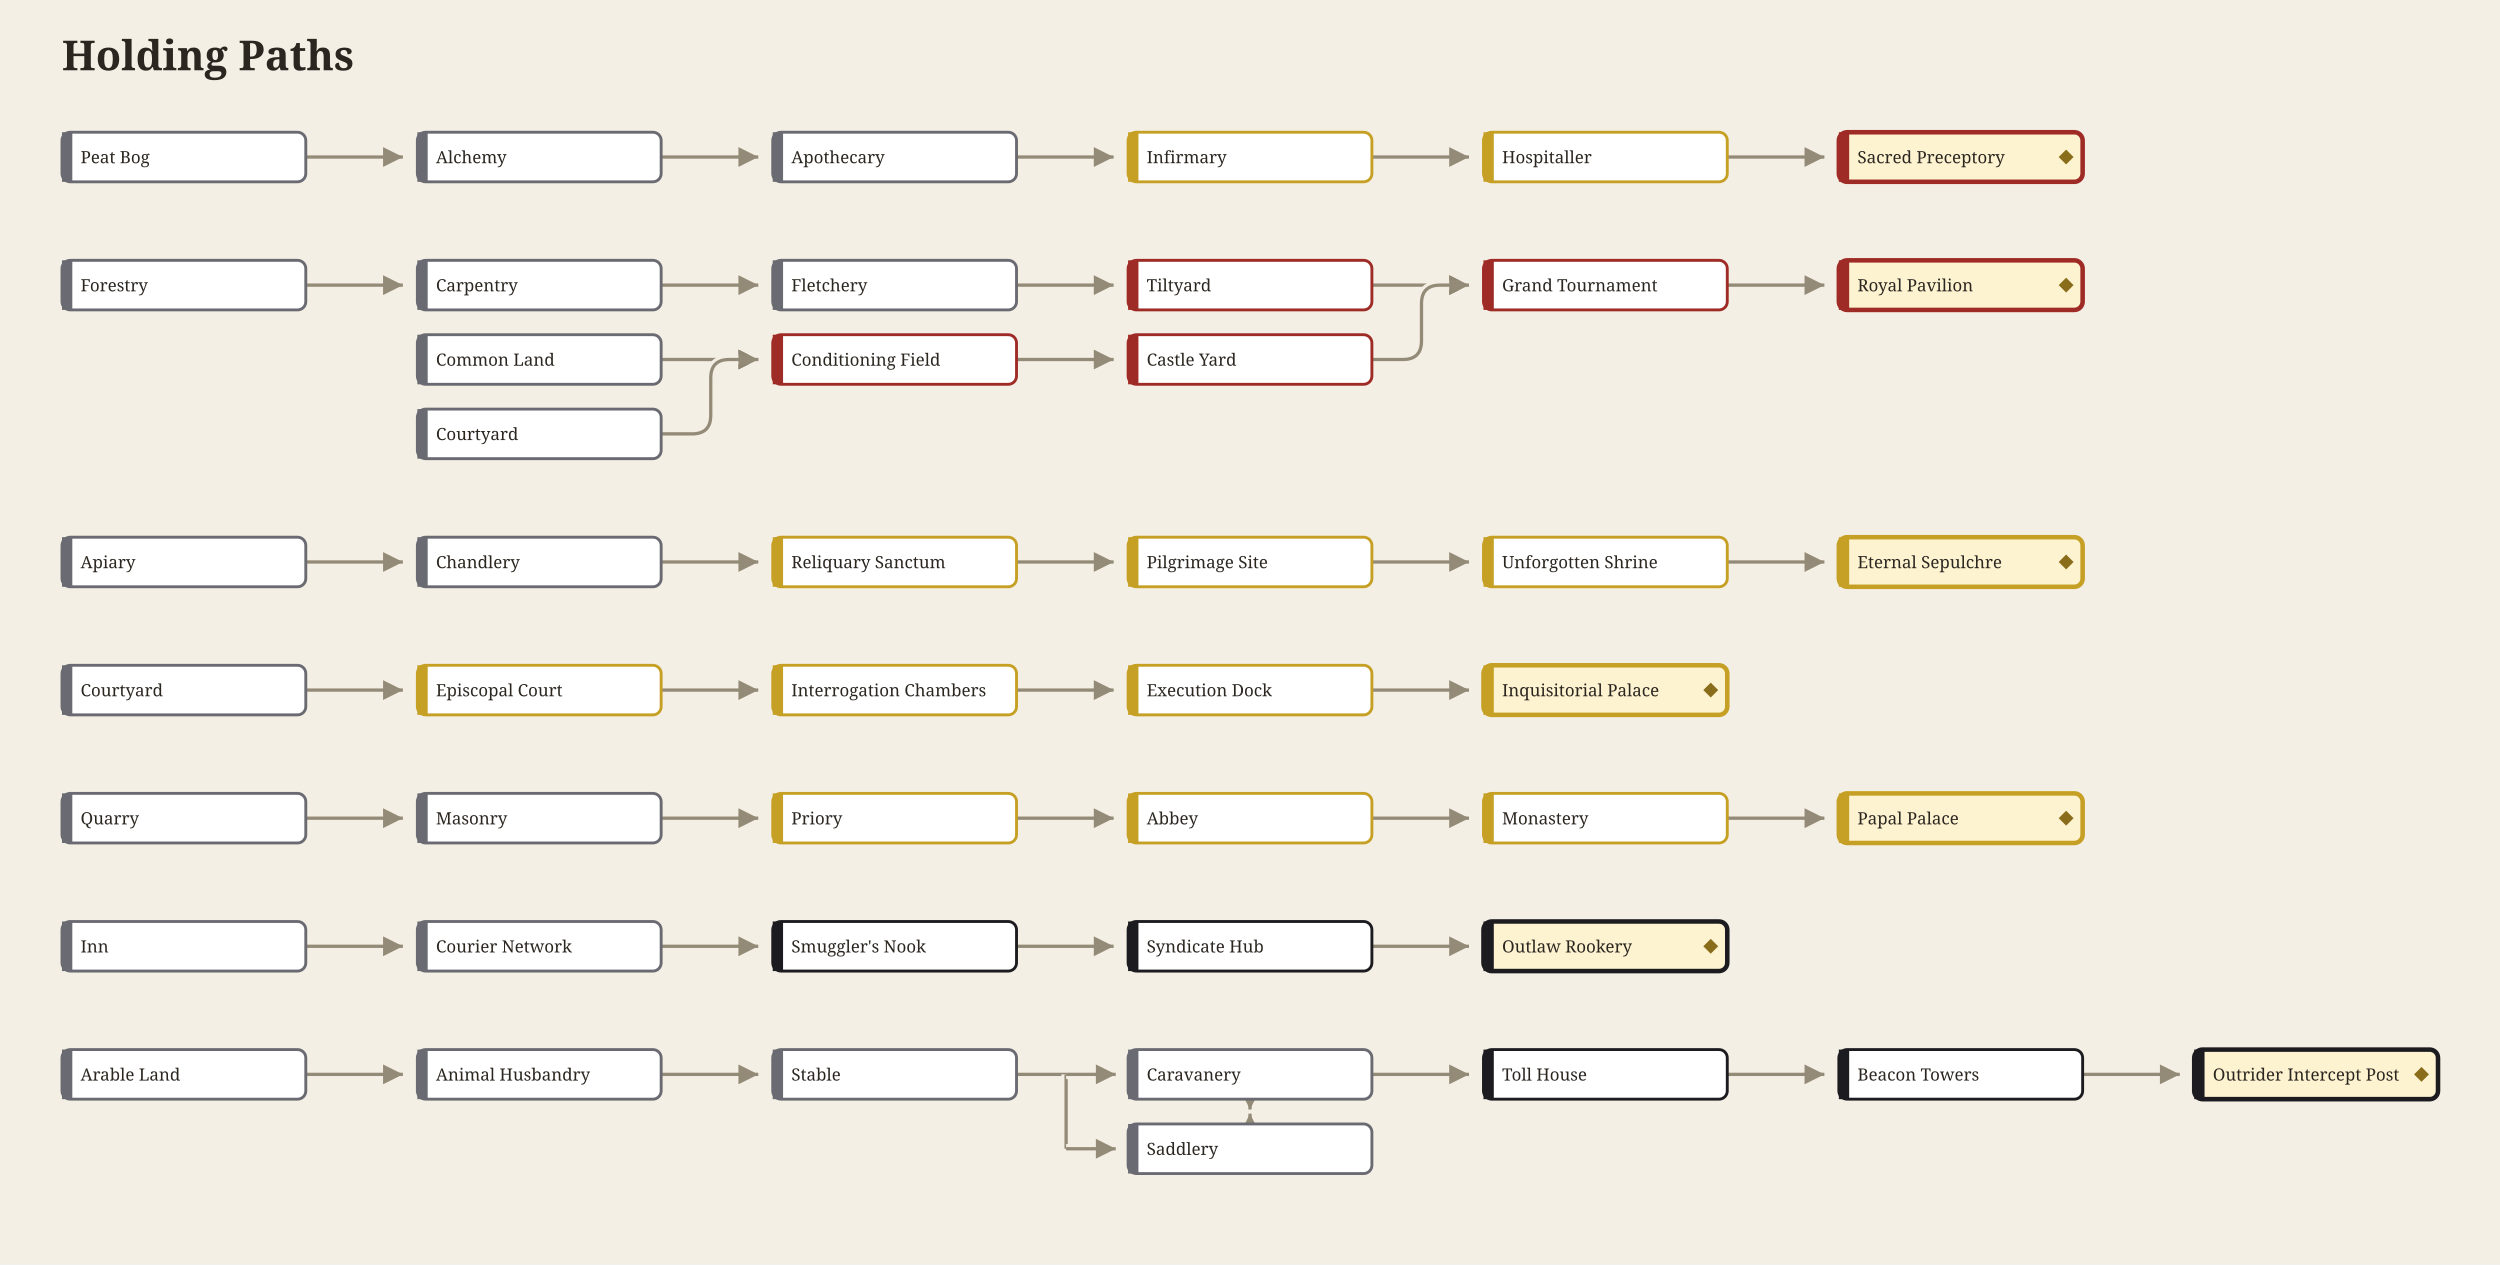
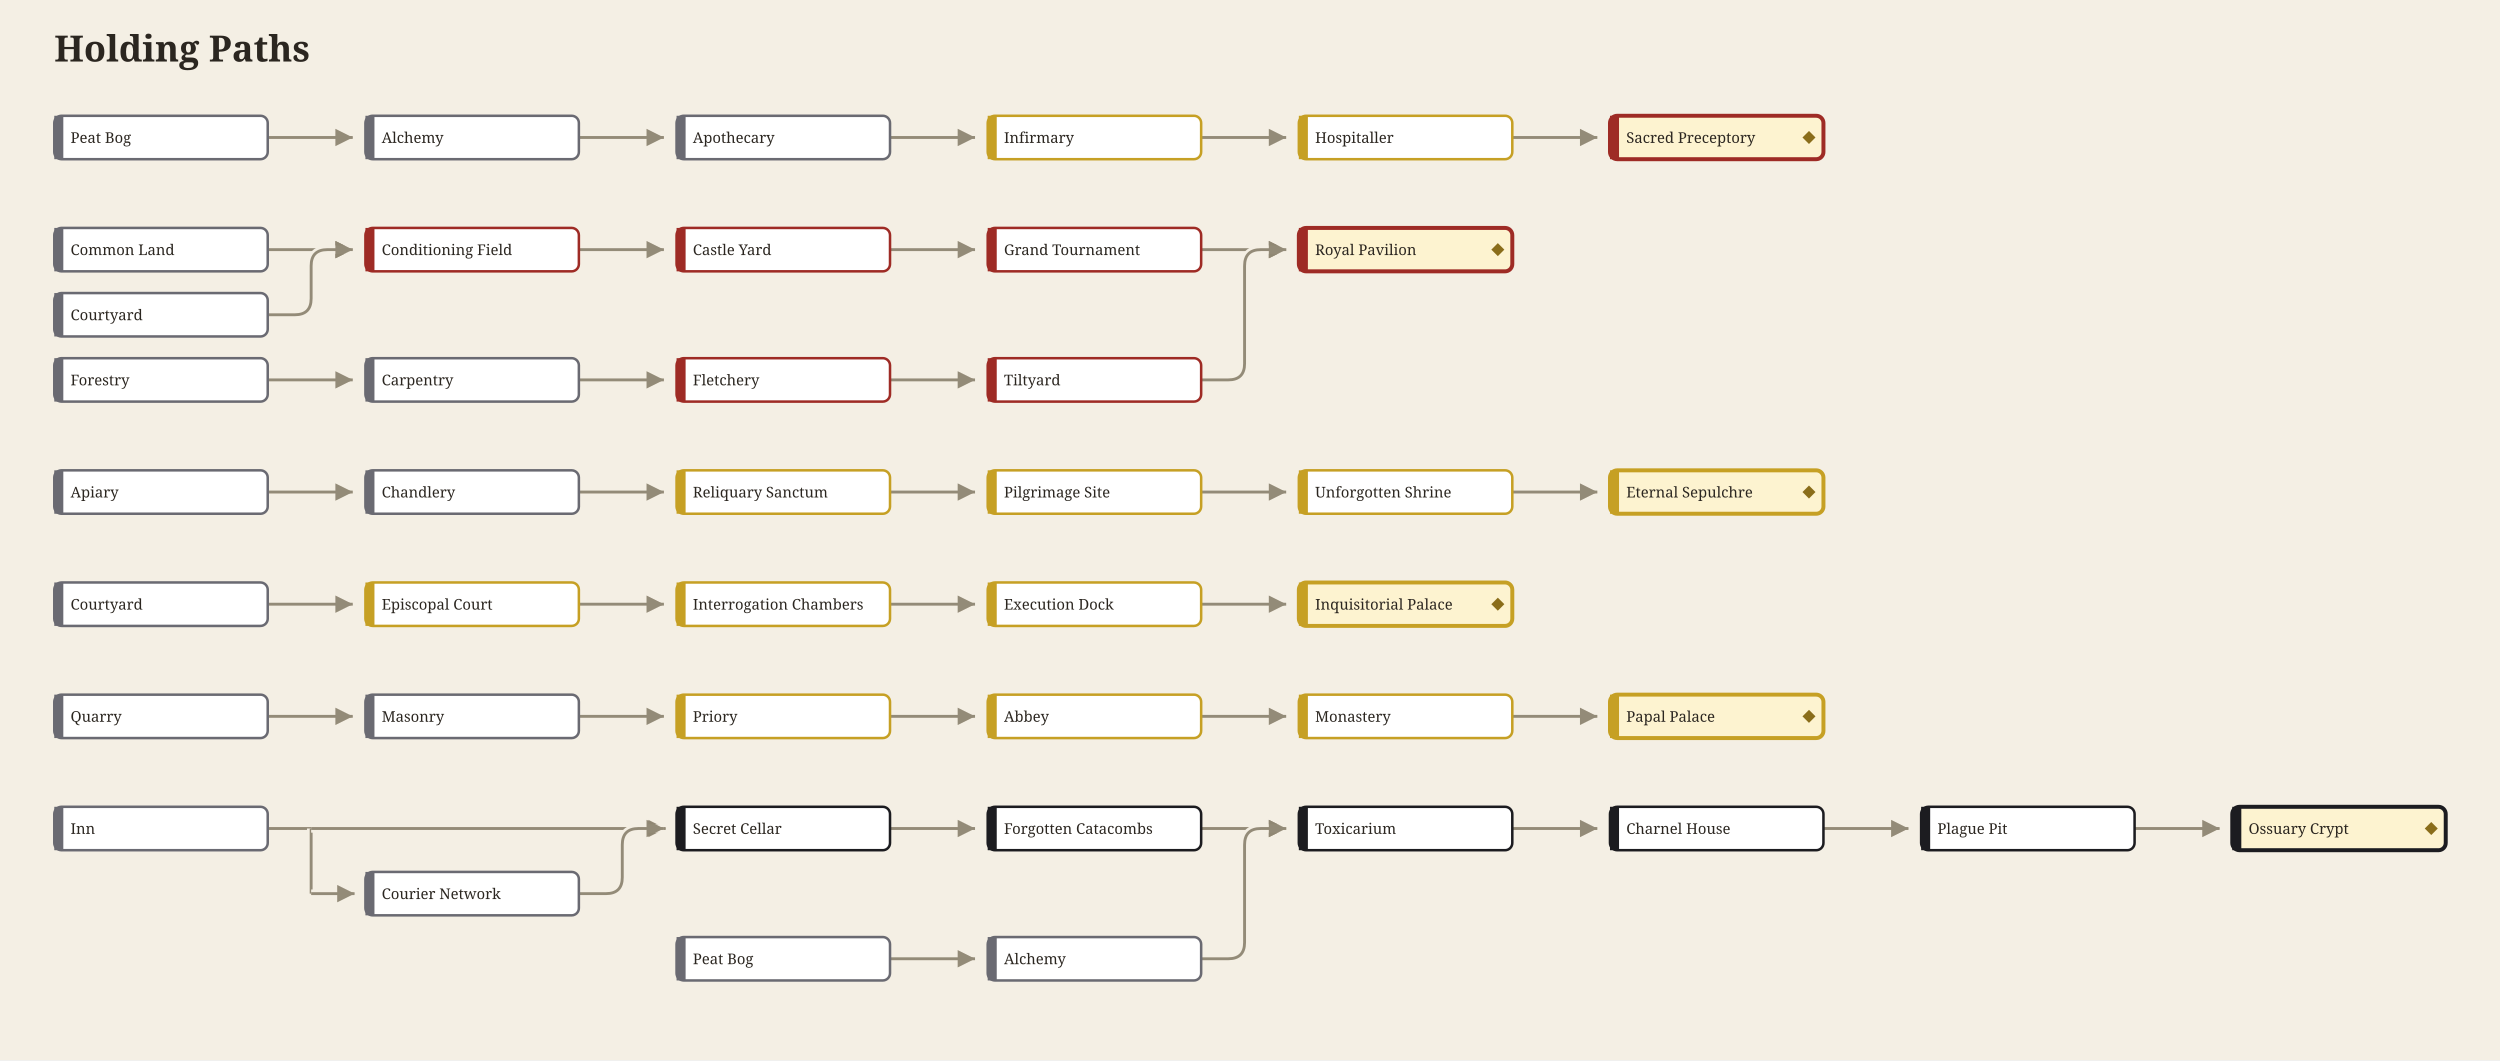
- <svg xmlns="http://www.w3.org/2000/svg" width="1210" height="612" viewBox="0 0 1210 612" font-family="Georgia, serif">
-   <rect width="1210" height="612" fill="#f4efe4" />
+ <svg xmlns="http://www.w3.org/2000/svg" width="1382" height="586" viewBox="0 0 1382 586" font-family="Georgia, serif">
+   <rect width="1382" height="586" fill="#f4efe4" />
  <defs>
    <marker id="arw-2E5A8C" markerWidth="7" markerHeight="7" refX="6" refY="3" orient="auto">
      <path d="M0,0 L6,3 L0,6 Z" fill="#2E5A8C" />
    </marker>
    <marker id="arw-9E2B25" markerWidth="7" markerHeight="7" refX="6" refY="3" orient="auto">
      <path d="M0,0 L6,3 L0,6 Z" fill="#9E2B25" />
    </marker>
    <marker id="arw-1c9c8c" markerWidth="7" markerHeight="7" refX="6" refY="3" orient="auto">
      <path d="M0,0 L6,3 L0,6 Z" fill="#1c9c8c" />
    </marker>
    <marker id="arw-C6A024" markerWidth="7" markerHeight="7" refX="6" refY="3" orient="auto">
      <path d="M0,0 L6,3 L0,6 Z" fill="#C6A024" />
    </marker>
    <marker id="arw-6A3D8F" markerWidth="7" markerHeight="7" refX="6" refY="3" orient="auto">
      <path d="M0,0 L6,3 L0,6 Z" fill="#6A3D8F" />
    </marker>
    <marker id="arw-CC6A1A" markerWidth="7" markerHeight="7" refX="6" refY="3" orient="auto">
      <path d="M0,0 L6,3 L0,6 Z" fill="#CC6A1A" />
    </marker>
    <marker id="arw-3a7d3a" markerWidth="7" markerHeight="7" refX="6" refY="3" orient="auto">
      <path d="M0,0 L6,3 L0,6 Z" fill="#3a7d3a" />
    </marker>
    <marker id="arw-b5347a" markerWidth="7" markerHeight="7" refX="6" refY="3" orient="auto">
      <path d="M0,0 L6,3 L0,6 Z" fill="#b5347a" />
    </marker>
    <marker id="arw-2b6f9e" markerWidth="7" markerHeight="7" refX="6" refY="3" orient="auto">
      <path d="M0,0 L6,3 L0,6 Z" fill="#2b6f9e" />
    </marker>
    <marker id="arw-8a6d1a" markerWidth="7" markerHeight="7" refX="6" refY="3" orient="auto">
      <path d="M0,0 L6,3 L0,6 Z" fill="#8a6d1a" />
    </marker>
    <marker id="arw-5f5647" markerWidth="7" markerHeight="7" refX="6" refY="3" orient="auto">
      <path d="M0,0 L6,3 L0,6 Z" fill="#5f5647" />
    </marker>
    <marker id="arw-7a2ea0" markerWidth="7" markerHeight="7" refX="6" refY="3" orient="auto">
      <path d="M0,0 L6,3 L0,6 Z" fill="#7a2ea0" />
    </marker>
    <marker id="arw-0f8a7e" markerWidth="7" markerHeight="7" refX="6" refY="3" orient="auto">
      <path d="M0,0 L6,3 L0,6 Z" fill="#0f8a7e" />
    </marker>
    <marker id="arw-a83232" markerWidth="7" markerHeight="7" refX="6" refY="3" orient="auto">
      <path d="M0,0 L6,3 L0,6 Z" fill="#a83232" />
    </marker>
    <marker id="arw-8f8672" markerWidth="7" markerHeight="7" refX="6" refY="3" orient="auto">
      <path d="M0,0 L6,3 L0,6 Z" fill="#8f8672" />
    </marker>
  </defs>
  <text x="30" y="34" font-size="20" font-weight="bold" fill="#2b2620">Holding Paths</text>
  <path d="M148,76 L195,76" fill="none" stroke="#f4efe4" stroke-width="4.6" opacity="1" />
  <path d="M148,76 L195,76" fill="none" stroke="#8f8672" stroke-width="1.6" opacity="0.95" marker-end="url(#arw-8f8672)" />
  <path d="M320,76 L367,76" fill="none" stroke="#f4efe4" stroke-width="4.6" opacity="1" />
  <path d="M320,76 L367,76" fill="none" stroke="#8f8672" stroke-width="1.6" opacity="0.95" marker-end="url(#arw-8f8672)" />
  <path d="M492,76 L539,76" fill="none" stroke="#f4efe4" stroke-width="4.6" opacity="1" />
  <path d="M492,76 L539,76" fill="none" stroke="#8f8672" stroke-width="1.6" opacity="0.95" marker-end="url(#arw-8f8672)" />
  <path d="M664,76 L711,76" fill="none" stroke="#f4efe4" stroke-width="4.6" opacity="1" />
  <path d="M664,76 L711,76" fill="none" stroke="#8f8672" stroke-width="1.6" opacity="0.95" marker-end="url(#arw-8f8672)" />
  <path d="M836,76 L883,76" fill="none" stroke="#f4efe4" stroke-width="4.6" opacity="1" />
  <path d="M836,76 L883,76" fill="none" stroke="#8f8672" stroke-width="1.6" opacity="0.95" marker-end="url(#arw-8f8672)" />
  <rect x="30" y="64" width="118" height="24" rx="4" fill="#ffffff" stroke="#6a6a72" stroke-width="1.4" />
  <rect x="30" y="64" width="5" height="24" fill="#6a6a72" />
  <text x="39" y="79" font-size="8.2" fill="#2b2620">Peat Bog</text>
  <rect x="202" y="64" width="118" height="24" rx="4" fill="#ffffff" stroke="#6a6a72" stroke-width="1.4" />
  <rect x="202" y="64" width="5" height="24" fill="#6a6a72" />
  <text x="211" y="79" font-size="8.2" fill="#2b2620">Alchemy</text>
  <rect x="374" y="64" width="118" height="24" rx="4" fill="#ffffff" stroke="#6a6a72" stroke-width="1.4" />
  <rect x="374" y="64" width="5" height="24" fill="#6a6a72" />
  <text x="383" y="79" font-size="8.2" fill="#2b2620">Apothecary</text>
  <rect x="546" y="64" width="118" height="24" rx="4" fill="#ffffff" stroke="#C6A024" stroke-width="1.4" />
  <rect x="546" y="64" width="5" height="24" fill="#C6A024" />
  <text x="555" y="79" font-size="8.2" fill="#2b2620">Infirmary</text>
  <rect x="718" y="64" width="118" height="24" rx="4" fill="#ffffff" stroke="#C6A024" stroke-width="1.4" />
  <rect x="718" y="64" width="5" height="24" fill="#C6A024" />
  <text x="727" y="79" font-size="8.2" fill="#2b2620">Hospitaller</text>
  <rect x="890" y="64" width="118" height="24" rx="4" fill="#fdf3d0" stroke="#9E2B25" stroke-width="2.2" />
  <rect x="890" y="64" width="5" height="24" fill="#9E2B25" />
  <text x="899" y="79" font-size="8.2" fill="#2b2620">Sacred Preceptory</text>
  <polygon points="1000.0,72.4 1003.6,76.0 1000.0,79.6 996.4,76.0" fill="#8a6d1a" />
  <path d="M148,138 L195,138" fill="none" stroke="#f4efe4" stroke-width="4.6" opacity="1" />
  <path d="M148,138 L195,138" fill="none" stroke="#8f8672" stroke-width="1.6" opacity="0.95" marker-end="url(#arw-8f8672)" />
+   <path d="M148,174 L163,174 Q172,174 172,165 L172,147 Q172,138 181,138 L195,138" fill="none" stroke="#f4efe4" stroke-width="4.6" opacity="1" />
+   <path d="M148,174 L163,174 Q172,174 172,165 L172,147 Q172,138 181,138 L195,138" fill="none" stroke="#8f8672" stroke-width="1.6" opacity="0.95" marker-end="url(#arw-8f8672)" />
+   <path d="M148,210 L195,210" fill="none" stroke="#f4efe4" stroke-width="4.6" opacity="1" />
+   <path d="M148,210 L195,210" fill="none" stroke="#8f8672" stroke-width="1.6" opacity="0.95" marker-end="url(#arw-8f8672)" />
  <path d="M320,138 L367,138" fill="none" stroke="#f4efe4" stroke-width="4.6" opacity="1" />
  <path d="M320,138 L367,138" fill="none" stroke="#8f8672" stroke-width="1.6" opacity="0.95" marker-end="url(#arw-8f8672)" />
-   <path d="M320,174 L367,174" fill="none" stroke="#f4efe4" stroke-width="4.6" opacity="1" />
-   <path d="M320,174 L367,174" fill="none" stroke="#8f8672" stroke-width="1.6" opacity="0.95" marker-end="url(#arw-8f8672)" />
-   <path d="M320,210 L335,210 Q344,210 344,201 L344,183 Q344,174 353,174 L367,174" fill="none" stroke="#f4efe4" stroke-width="4.6" opacity="1" />
-   <path d="M320,210 L335,210 Q344,210 344,201 L344,183 Q344,174 353,174 L367,174" fill="none" stroke="#8f8672" stroke-width="1.6" opacity="0.95" marker-end="url(#arw-8f8672)" />
+   <path d="M320,210 L367,210" fill="none" stroke="#f4efe4" stroke-width="4.6" opacity="1" />
+   <path d="M320,210 L367,210" fill="none" stroke="#8f8672" stroke-width="1.6" opacity="0.95" marker-end="url(#arw-8f8672)" />
  <path d="M492,138 L539,138" fill="none" stroke="#f4efe4" stroke-width="4.6" opacity="1" />
  <path d="M492,138 L539,138" fill="none" stroke="#8f8672" stroke-width="1.6" opacity="0.95" marker-end="url(#arw-8f8672)" />
-   <path d="M492,174 L539,174" fill="none" stroke="#f4efe4" stroke-width="4.6" opacity="1" />
-   <path d="M492,174 L539,174" fill="none" stroke="#8f8672" stroke-width="1.6" opacity="0.95" marker-end="url(#arw-8f8672)" />
+   <path d="M492,210 L539,210" fill="none" stroke="#f4efe4" stroke-width="4.6" opacity="1" />
+   <path d="M492,210 L539,210" fill="none" stroke="#8f8672" stroke-width="1.6" opacity="0.95" marker-end="url(#arw-8f8672)" />
  <path d="M664,138 L711,138" fill="none" stroke="#f4efe4" stroke-width="4.6" opacity="1" />
  <path d="M664,138 L711,138" fill="none" stroke="#8f8672" stroke-width="1.6" opacity="0.95" marker-end="url(#arw-8f8672)" />
-   <path d="M664,174 L679,174 Q688,174 688,165 L688,147 Q688,138 697,138 L711,138" fill="none" stroke="#f4efe4" stroke-width="4.6" opacity="1" />
-   <path d="M664,174 L679,174 Q688,174 688,165 L688,147 Q688,138 697,138 L711,138" fill="none" stroke="#8f8672" stroke-width="1.6" opacity="0.95" marker-end="url(#arw-8f8672)" />
-   <path d="M836,138 L883,138" fill="none" stroke="#f4efe4" stroke-width="4.6" opacity="1" />
-   <path d="M836,138 L883,138" fill="none" stroke="#8f8672" stroke-width="1.6" opacity="0.95" marker-end="url(#arw-8f8672)" />
+   <path d="M664,210 L679,210 Q688,210 688,201 L688,147 Q688,138 697,138 L711,138" fill="none" stroke="#f4efe4" stroke-width="4.6" opacity="1" />
+   <path d="M664,210 L679,210 Q688,210 688,201 L688,147 Q688,138 697,138 L711,138" fill="none" stroke="#8f8672" stroke-width="1.6" opacity="0.95" marker-end="url(#arw-8f8672)" />
  <rect x="30" y="126" width="118" height="24" rx="4" fill="#ffffff" stroke="#6a6a72" stroke-width="1.4" />
  <rect x="30" y="126" width="5" height="24" fill="#6a6a72" />
-   <text x="39" y="141" font-size="8.2" fill="#2b2620">Forestry</text>
-   <rect x="202" y="126" width="118" height="24" rx="4" fill="#ffffff" stroke="#6a6a72" stroke-width="1.4" />
-   <rect x="202" y="126" width="5" height="24" fill="#6a6a72" />
-   <text x="211" y="141" font-size="8.2" fill="#2b2620">Carpentry</text>
-   <rect x="202" y="162" width="118" height="24" rx="4" fill="#ffffff" stroke="#6a6a72" stroke-width="1.4" />
-   <rect x="202" y="162" width="5" height="24" fill="#6a6a72" />
-   <text x="211" y="177" font-size="8.2" fill="#2b2620">Common Land</text>
+   <text x="39" y="141" font-size="8.2" fill="#2b2620">Common Land</text>
+   <rect x="30" y="162" width="118" height="24" rx="4" fill="#ffffff" stroke="#6a6a72" stroke-width="1.4" />
+   <rect x="30" y="162" width="5" height="24" fill="#6a6a72" />
+   <text x="39" y="177" font-size="8.2" fill="#2b2620">Courtyard</text>
+   <rect x="30" y="198" width="118" height="24" rx="4" fill="#ffffff" stroke="#6a6a72" stroke-width="1.4" />
+   <rect x="30" y="198" width="5" height="24" fill="#6a6a72" />
+   <text x="39" y="213" font-size="8.2" fill="#2b2620">Forestry</text>
+   <rect x="202" y="126" width="118" height="24" rx="4" fill="#ffffff" stroke="#9E2B25" stroke-width="1.4" />
+   <rect x="202" y="126" width="5" height="24" fill="#9E2B25" />
+   <text x="211" y="141" font-size="8.2" fill="#2b2620">Conditioning Field</text>
  <rect x="202" y="198" width="118" height="24" rx="4" fill="#ffffff" stroke="#6a6a72" stroke-width="1.4" />
  <rect x="202" y="198" width="5" height="24" fill="#6a6a72" />
-   <text x="211" y="213" font-size="8.2" fill="#2b2620">Courtyard</text>
-   <rect x="374" y="126" width="118" height="24" rx="4" fill="#ffffff" stroke="#6a6a72" stroke-width="1.4" />
-   <rect x="374" y="126" width="5" height="24" fill="#6a6a72" />
-   <text x="383" y="141" font-size="8.2" fill="#2b2620">Fletchery</text>
-   <rect x="374" y="162" width="118" height="24" rx="4" fill="#ffffff" stroke="#9E2B25" stroke-width="1.4" />
-   <rect x="374" y="162" width="5" height="24" fill="#9E2B25" />
-   <text x="383" y="177" font-size="8.2" fill="#2b2620">Conditioning Field</text>
+   <text x="211" y="213" font-size="8.2" fill="#2b2620">Carpentry</text>
+   <rect x="374" y="126" width="118" height="24" rx="4" fill="#ffffff" stroke="#9E2B25" stroke-width="1.4" />
+   <rect x="374" y="126" width="5" height="24" fill="#9E2B25" />
+   <text x="383" y="141" font-size="8.2" fill="#2b2620">Castle Yard</text>
+   <rect x="374" y="198" width="118" height="24" rx="4" fill="#ffffff" stroke="#9E2B25" stroke-width="1.4" />
+   <rect x="374" y="198" width="5" height="24" fill="#9E2B25" />
+   <text x="383" y="213" font-size="8.2" fill="#2b2620">Fletchery</text>
  <rect x="546" y="126" width="118" height="24" rx="4" fill="#ffffff" stroke="#9E2B25" stroke-width="1.4" />
  <rect x="546" y="126" width="5" height="24" fill="#9E2B25" />
-   <text x="555" y="141" font-size="8.2" fill="#2b2620">Tiltyard</text>
-   <rect x="546" y="162" width="118" height="24" rx="4" fill="#ffffff" stroke="#9E2B25" stroke-width="1.4" />
-   <rect x="546" y="162" width="5" height="24" fill="#9E2B25" />
-   <text x="555" y="177" font-size="8.2" fill="#2b2620">Castle Yard</text>
-   <rect x="718" y="126" width="118" height="24" rx="4" fill="#ffffff" stroke="#9E2B25" stroke-width="1.4" />
+   <text x="555" y="141" font-size="8.2" fill="#2b2620">Grand Tournament</text>
+   <rect x="546" y="198" width="118" height="24" rx="4" fill="#ffffff" stroke="#9E2B25" stroke-width="1.4" />
+   <rect x="546" y="198" width="5" height="24" fill="#9E2B25" />
+   <text x="555" y="213" font-size="8.2" fill="#2b2620">Tiltyard</text>
+   <rect x="718" y="126" width="118" height="24" rx="4" fill="#fdf3d0" stroke="#9E2B25" stroke-width="2.2" />
  <rect x="718" y="126" width="5" height="24" fill="#9E2B25" />
-   <text x="727" y="141" font-size="8.2" fill="#2b2620">Grand Tournament</text>
-   <rect x="890" y="126" width="118" height="24" rx="4" fill="#fdf3d0" stroke="#9E2B25" stroke-width="2.2" />
-   <rect x="890" y="126" width="5" height="24" fill="#9E2B25" />
-   <text x="899" y="141" font-size="8.2" fill="#2b2620">Royal Pavilion</text>
-   <polygon points="1000.0,134.4 1003.6,138.0 1000.0,141.6 996.4,138.0" fill="#8a6d1a" />
+   <text x="727" y="141" font-size="8.2" fill="#2b2620">Royal Pavilion</text>
+   <polygon points="828.0,134.4 831.6,138.0 828.0,141.6 824.4,138.0" fill="#8a6d1a" />
  <path d="M148,272 L195,272" fill="none" stroke="#f4efe4" stroke-width="4.6" opacity="1" />
  <path d="M148,272 L195,272" fill="none" stroke="#8f8672" stroke-width="1.6" opacity="0.95" marker-end="url(#arw-8f8672)" />
  <path d="M320,272 L367,272" fill="none" stroke="#f4efe4" stroke-width="4.6" opacity="1" />
  <path d="M320,272 L367,272" fill="none" stroke="#8f8672" stroke-width="1.6" opacity="0.95" marker-end="url(#arw-8f8672)" />
  <path d="M492,272 L539,272" fill="none" stroke="#f4efe4" stroke-width="4.6" opacity="1" />
  <path d="M492,272 L539,272" fill="none" stroke="#8f8672" stroke-width="1.6" opacity="0.95" marker-end="url(#arw-8f8672)" />
  <path d="M664,272 L711,272" fill="none" stroke="#f4efe4" stroke-width="4.6" opacity="1" />
  <path d="M664,272 L711,272" fill="none" stroke="#8f8672" stroke-width="1.6" opacity="0.95" marker-end="url(#arw-8f8672)" />
  <path d="M836,272 L883,272" fill="none" stroke="#f4efe4" stroke-width="4.6" opacity="1" />
  <path d="M836,272 L883,272" fill="none" stroke="#8f8672" stroke-width="1.6" opacity="0.95" marker-end="url(#arw-8f8672)" />
  <rect x="30" y="260" width="118" height="24" rx="4" fill="#ffffff" stroke="#6a6a72" stroke-width="1.4" />
  <rect x="30" y="260" width="5" height="24" fill="#6a6a72" />
  <text x="39" y="275" font-size="8.2" fill="#2b2620">Apiary</text>
  <rect x="202" y="260" width="118" height="24" rx="4" fill="#ffffff" stroke="#6a6a72" stroke-width="1.4" />
  <rect x="202" y="260" width="5" height="24" fill="#6a6a72" />
  <text x="211" y="275" font-size="8.2" fill="#2b2620">Chandlery</text>
  <rect x="374" y="260" width="118" height="24" rx="4" fill="#ffffff" stroke="#C6A024" stroke-width="1.4" />
  <rect x="374" y="260" width="5" height="24" fill="#C6A024" />
  <text x="383" y="275" font-size="8.2" fill="#2b2620">Reliquary Sanctum</text>
  <rect x="546" y="260" width="118" height="24" rx="4" fill="#ffffff" stroke="#C6A024" stroke-width="1.4" />
  <rect x="546" y="260" width="5" height="24" fill="#C6A024" />
  <text x="555" y="275" font-size="8.2" fill="#2b2620">Pilgrimage Site</text>
  <rect x="718" y="260" width="118" height="24" rx="4" fill="#ffffff" stroke="#C6A024" stroke-width="1.4" />
  <rect x="718" y="260" width="5" height="24" fill="#C6A024" />
  <text x="727" y="275" font-size="8.2" fill="#2b2620">Unforgotten Shrine</text>
  <rect x="890" y="260" width="118" height="24" rx="4" fill="#fdf3d0" stroke="#C6A024" stroke-width="2.2" />
  <rect x="890" y="260" width="5" height="24" fill="#C6A024" />
  <text x="899" y="275" font-size="8.2" fill="#2b2620">Eternal Sepulchre</text>
  <polygon points="1000.0,268.4 1003.6,272.0 1000.0,275.6 996.4,272.0" fill="#8a6d1a" />
  <path d="M148,334 L195,334" fill="none" stroke="#f4efe4" stroke-width="4.6" opacity="1" />
  <path d="M148,334 L195,334" fill="none" stroke="#8f8672" stroke-width="1.6" opacity="0.95" marker-end="url(#arw-8f8672)" />
  <path d="M320,334 L367,334" fill="none" stroke="#f4efe4" stroke-width="4.6" opacity="1" />
  <path d="M320,334 L367,334" fill="none" stroke="#8f8672" stroke-width="1.6" opacity="0.95" marker-end="url(#arw-8f8672)" />
  <path d="M492,334 L539,334" fill="none" stroke="#f4efe4" stroke-width="4.6" opacity="1" />
  <path d="M492,334 L539,334" fill="none" stroke="#8f8672" stroke-width="1.6" opacity="0.95" marker-end="url(#arw-8f8672)" />
  <path d="M664,334 L711,334" fill="none" stroke="#f4efe4" stroke-width="4.6" opacity="1" />
  <path d="M664,334 L711,334" fill="none" stroke="#8f8672" stroke-width="1.6" opacity="0.95" marker-end="url(#arw-8f8672)" />
  <rect x="30" y="322" width="118" height="24" rx="4" fill="#ffffff" stroke="#6a6a72" stroke-width="1.4" />
  <rect x="30" y="322" width="5" height="24" fill="#6a6a72" />
  <text x="39" y="337" font-size="8.2" fill="#2b2620">Courtyard</text>
  <rect x="202" y="322" width="118" height="24" rx="4" fill="#ffffff" stroke="#C6A024" stroke-width="1.4" />
  <rect x="202" y="322" width="5" height="24" fill="#C6A024" />
  <text x="211" y="337" font-size="8.2" fill="#2b2620">Episcopal Court</text>
  <rect x="374" y="322" width="118" height="24" rx="4" fill="#ffffff" stroke="#C6A024" stroke-width="1.4" />
  <rect x="374" y="322" width="5" height="24" fill="#C6A024" />
  <text x="383" y="337" font-size="8.2" fill="#2b2620">Interrogation Chambers</text>
  <rect x="546" y="322" width="118" height="24" rx="4" fill="#ffffff" stroke="#C6A024" stroke-width="1.4" />
  <rect x="546" y="322" width="5" height="24" fill="#C6A024" />
  <text x="555" y="337" font-size="8.2" fill="#2b2620">Execution Dock</text>
  <rect x="718" y="322" width="118" height="24" rx="4" fill="#fdf3d0" stroke="#C6A024" stroke-width="2.2" />
  <rect x="718" y="322" width="5" height="24" fill="#C6A024" />
  <text x="727" y="337" font-size="8.2" fill="#2b2620">Inquisitorial Palace</text>
  <polygon points="828.0,330.4 831.6,334.0 828.0,337.6 824.4,334.0" fill="#8a6d1a" />
  <path d="M148,396 L195,396" fill="none" stroke="#f4efe4" stroke-width="4.6" opacity="1" />
  <path d="M148,396 L195,396" fill="none" stroke="#8f8672" stroke-width="1.6" opacity="0.95" marker-end="url(#arw-8f8672)" />
  <path d="M320,396 L367,396" fill="none" stroke="#f4efe4" stroke-width="4.6" opacity="1" />
  <path d="M320,396 L367,396" fill="none" stroke="#8f8672" stroke-width="1.6" opacity="0.95" marker-end="url(#arw-8f8672)" />
  <path d="M492,396 L539,396" fill="none" stroke="#f4efe4" stroke-width="4.6" opacity="1" />
  <path d="M492,396 L539,396" fill="none" stroke="#8f8672" stroke-width="1.6" opacity="0.95" marker-end="url(#arw-8f8672)" />
  <path d="M664,396 L711,396" fill="none" stroke="#f4efe4" stroke-width="4.6" opacity="1" />
  <path d="M664,396 L711,396" fill="none" stroke="#8f8672" stroke-width="1.6" opacity="0.95" marker-end="url(#arw-8f8672)" />
  <path d="M836,396 L883,396" fill="none" stroke="#f4efe4" stroke-width="4.6" opacity="1" />
  <path d="M836,396 L883,396" fill="none" stroke="#8f8672" stroke-width="1.6" opacity="0.95" marker-end="url(#arw-8f8672)" />
  <rect x="30" y="384" width="118" height="24" rx="4" fill="#ffffff" stroke="#6a6a72" stroke-width="1.4" />
  <rect x="30" y="384" width="5" height="24" fill="#6a6a72" />
  <text x="39" y="399" font-size="8.2" fill="#2b2620">Quarry</text>
  <rect x="202" y="384" width="118" height="24" rx="4" fill="#ffffff" stroke="#6a6a72" stroke-width="1.4" />
  <rect x="202" y="384" width="5" height="24" fill="#6a6a72" />
  <text x="211" y="399" font-size="8.2" fill="#2b2620">Masonry</text>
  <rect x="374" y="384" width="118" height="24" rx="4" fill="#ffffff" stroke="#C6A024" stroke-width="1.4" />
  <rect x="374" y="384" width="5" height="24" fill="#C6A024" />
  <text x="383" y="399" font-size="8.2" fill="#2b2620">Priory</text>
  <rect x="546" y="384" width="118" height="24" rx="4" fill="#ffffff" stroke="#C6A024" stroke-width="1.4" />
  <rect x="546" y="384" width="5" height="24" fill="#C6A024" />
  <text x="555" y="399" font-size="8.2" fill="#2b2620">Abbey</text>
  <rect x="718" y="384" width="118" height="24" rx="4" fill="#ffffff" stroke="#C6A024" stroke-width="1.4" />
  <rect x="718" y="384" width="5" height="24" fill="#C6A024" />
  <text x="727" y="399" font-size="8.2" fill="#2b2620">Monastery</text>
  <rect x="890" y="384" width="118" height="24" rx="4" fill="#fdf3d0" stroke="#C6A024" stroke-width="2.2" />
  <rect x="890" y="384" width="5" height="24" fill="#C6A024" />
  <text x="899" y="399" font-size="8.2" fill="#2b2620">Papal Palace</text>
  <polygon points="1000.0,392.4 1003.6,396.0 1000.0,399.6 996.4,396.0" fill="#8a6d1a" />
-   <path d="M148,458 L195,458" fill="none" stroke="#f4efe4" stroke-width="4.6" opacity="1" />
-   <path d="M148,458 L195,458" fill="none" stroke="#8f8672" stroke-width="1.6" opacity="0.95" marker-end="url(#arw-8f8672)" />
-   <path d="M320,458 L367,458" fill="none" stroke="#f4efe4" stroke-width="4.6" opacity="1" />
-   <path d="M320,458 L367,458" fill="none" stroke="#8f8672" stroke-width="1.6" opacity="0.95" marker-end="url(#arw-8f8672)" />
+   <path d="M148,458 L172,458" fill="none" stroke="#f4efe4" stroke-width="4.6" opacity="1" />
+   <path d="M148,458 L172,458" fill="none" stroke="#8f8672" stroke-width="1.6" opacity="0.95" />
+   <path d="M172,458 L172,494" fill="none" stroke="#f4efe4" stroke-width="4.6" opacity="1" />
+   <path d="M172,458 L172,494" fill="none" stroke="#8f8672" stroke-width="1.6" opacity="0.95" />
+   <path d="M172,494 L196,494" fill="none" stroke="#f4efe4" stroke-width="4.6" opacity="1" />
+   <path d="M172,494 L196,494" fill="none" stroke="#8f8672" stroke-width="1.6" opacity="0.95" marker-end="url(#arw-8f8672)" />
+   <path d="M172,458 L368,458" fill="none" stroke="#f4efe4" stroke-width="4.6" opacity="1" />
+   <path d="M172,458 L368,458" fill="none" stroke="#8f8672" stroke-width="1.6" opacity="0.95" marker-end="url(#arw-8f8672)" />
+   <path d="M320,494 L335,494 Q344,494 344,485 L344,467 Q344,458 353,458 L367,458" fill="none" stroke="#f4efe4" stroke-width="4.6" opacity="1" />
+   <path d="M320,494 L335,494 Q344,494 344,485 L344,467 Q344,458 353,458 L367,458" fill="none" stroke="#8f8672" stroke-width="1.6" opacity="0.95" marker-end="url(#arw-8f8672)" />
  <path d="M492,458 L539,458" fill="none" stroke="#f4efe4" stroke-width="4.6" opacity="1" />
  <path d="M492,458 L539,458" fill="none" stroke="#8f8672" stroke-width="1.6" opacity="0.95" marker-end="url(#arw-8f8672)" />
+   <path d="M492,530 L539,530" fill="none" stroke="#f4efe4" stroke-width="4.6" opacity="1" />
+   <path d="M492,530 L539,530" fill="none" stroke="#8f8672" stroke-width="1.6" opacity="0.95" marker-end="url(#arw-8f8672)" />
  <path d="M664,458 L711,458" fill="none" stroke="#f4efe4" stroke-width="4.6" opacity="1" />
  <path d="M664,458 L711,458" fill="none" stroke="#8f8672" stroke-width="1.6" opacity="0.95" marker-end="url(#arw-8f8672)" />
+   <path d="M664,530 L679,530 Q688,530 688,521 L688,467 Q688,458 697,458 L711,458" fill="none" stroke="#f4efe4" stroke-width="4.6" opacity="1" />
+   <path d="M664,530 L679,530 Q688,530 688,521 L688,467 Q688,458 697,458 L711,458" fill="none" stroke="#8f8672" stroke-width="1.6" opacity="0.95" marker-end="url(#arw-8f8672)" />
+   <path d="M836,458 L883,458" fill="none" stroke="#f4efe4" stroke-width="4.6" opacity="1" />
+   <path d="M836,458 L883,458" fill="none" stroke="#8f8672" stroke-width="1.6" opacity="0.95" marker-end="url(#arw-8f8672)" />
+   <path d="M1008,458 L1055,458" fill="none" stroke="#f4efe4" stroke-width="4.6" opacity="1" />
+   <path d="M1008,458 L1055,458" fill="none" stroke="#8f8672" stroke-width="1.6" opacity="0.95" marker-end="url(#arw-8f8672)" />
+   <path d="M1180,458 L1227,458" fill="none" stroke="#f4efe4" stroke-width="4.6" opacity="1" />
+   <path d="M1180,458 L1227,458" fill="none" stroke="#8f8672" stroke-width="1.6" opacity="0.95" marker-end="url(#arw-8f8672)" />
  <rect x="30" y="446" width="118" height="24" rx="4" fill="#ffffff" stroke="#6a6a72" stroke-width="1.4" />
  <rect x="30" y="446" width="5" height="24" fill="#6a6a72" />
  <text x="39" y="461" font-size="8.2" fill="#2b2620">Inn</text>
-   <rect x="202" y="446" width="118" height="24" rx="4" fill="#ffffff" stroke="#6a6a72" stroke-width="1.4" />
-   <rect x="202" y="446" width="5" height="24" fill="#6a6a72" />
-   <text x="211" y="461" font-size="8.2" fill="#2b2620">Courier Network</text>
+   <rect x="202" y="482" width="118" height="24" rx="4" fill="#ffffff" stroke="#6a6a72" stroke-width="1.4" />
+   <rect x="202" y="482" width="5" height="24" fill="#6a6a72" />
+   <text x="211" y="497" font-size="8.2" fill="#2b2620">Courier Network</text>
  <rect x="374" y="446" width="118" height="24" rx="4" fill="#ffffff" stroke="#1c1c20" stroke-width="1.4" />
  <rect x="374" y="446" width="5" height="24" fill="#1c1c20" />
-   <text x="383" y="461" font-size="8.2" fill="#2b2620">Smuggler's Nook</text>
+   <text x="383" y="461" font-size="8.2" fill="#2b2620">Secret Cellar</text>
+   <rect x="374" y="518" width="118" height="24" rx="4" fill="#ffffff" stroke="#6a6a72" stroke-width="1.4" />
+   <rect x="374" y="518" width="5" height="24" fill="#6a6a72" />
+   <text x="383" y="533" font-size="8.2" fill="#2b2620">Peat Bog</text>
  <rect x="546" y="446" width="118" height="24" rx="4" fill="#ffffff" stroke="#1c1c20" stroke-width="1.4" />
  <rect x="546" y="446" width="5" height="24" fill="#1c1c20" />
-   <text x="555" y="461" font-size="8.2" fill="#2b2620">Syndicate Hub</text>
-   <rect x="718" y="446" width="118" height="24" rx="4" fill="#fdf3d0" stroke="#1c1c20" stroke-width="2.2" />
+   <text x="555" y="461" font-size="8.2" fill="#2b2620">Forgotten Catacombs</text>
+   <rect x="546" y="518" width="118" height="24" rx="4" fill="#ffffff" stroke="#6a6a72" stroke-width="1.4" />
+   <rect x="546" y="518" width="5" height="24" fill="#6a6a72" />
+   <text x="555" y="533" font-size="8.2" fill="#2b2620">Alchemy</text>
+   <rect x="718" y="446" width="118" height="24" rx="4" fill="#ffffff" stroke="#1c1c20" stroke-width="1.4" />
  <rect x="718" y="446" width="5" height="24" fill="#1c1c20" />
-   <text x="727" y="461" font-size="8.2" fill="#2b2620">Outlaw Rookery</text>
-   <polygon points="828.0,454.4 831.6,458.0 828.0,461.6 824.4,458.0" fill="#8a6d1a" />
-   <path d="M148,520 L195,520" fill="none" stroke="#f4efe4" stroke-width="4.6" opacity="1" />
-   <path d="M148,520 L195,520" fill="none" stroke="#8f8672" stroke-width="1.6" opacity="0.95" marker-end="url(#arw-8f8672)" />
-   <path d="M320,520 L367,520" fill="none" stroke="#f4efe4" stroke-width="4.6" opacity="1" />
-   <path d="M320,520 L367,520" fill="none" stroke="#8f8672" stroke-width="1.6" opacity="0.95" marker-end="url(#arw-8f8672)" />
-   <path d="M492,520 L516,520" fill="none" stroke="#f4efe4" stroke-width="4.6" opacity="1" />
-   <path d="M492,520 L516,520" fill="none" stroke="#8f8672" stroke-width="1.6" opacity="0.95" />
-   <path d="M516,520 L516,556" fill="none" stroke="#f4efe4" stroke-width="4.6" opacity="1" />
-   <path d="M516,520 L516,556" fill="none" stroke="#8f8672" stroke-width="1.6" opacity="0.95" />
-   <path d="M516,556 L540,556" fill="none" stroke="#f4efe4" stroke-width="4.6" opacity="1" />
-   <path d="M516,556 L540,556" fill="none" stroke="#8f8672" stroke-width="1.6" opacity="0.95" marker-end="url(#arw-8f8672)" />
-   <path d="M516,520 L540,520" fill="none" stroke="#f4efe4" stroke-width="4.6" opacity="1" />
-   <path d="M516,520 L540,520" fill="none" stroke="#8f8672" stroke-width="1.6" opacity="0.95" marker-end="url(#arw-8f8672)" />
-   <path d="M664,520 L711,520" fill="none" stroke="#f4efe4" stroke-width="4.6" opacity="1" />
-   <path d="M664,520 L711,520" fill="none" stroke="#8f8672" stroke-width="1.6" opacity="0.95" marker-end="url(#arw-8f8672)" />
-   <path d="M836,520 L883,520" fill="none" stroke="#f4efe4" stroke-width="4.6" opacity="1" />
-   <path d="M836,520 L883,520" fill="none" stroke="#8f8672" stroke-width="1.6" opacity="0.95" marker-end="url(#arw-8f8672)" />
-   <path d="M1008,520 L1055,520" fill="none" stroke="#f4efe4" stroke-width="4.6" opacity="1" />
-   <path d="M1008,520 L1055,520" fill="none" stroke="#8f8672" stroke-width="1.6" opacity="0.95" marker-end="url(#arw-8f8672)" />
-   <path d="M605,532 L605,537" fill="none" stroke="#f4efe4" stroke-width="4.6" opacity="1" />
-   <path d="M605,532 L605,537" fill="none" stroke="#8f8672" stroke-width="1.6" opacity="0.95" marker-end="url(#arw-8f8672)" />
-   <path d="M605,544 L605,539" fill="none" stroke="#f4efe4" stroke-width="4.6" opacity="1" />
-   <path d="M605,544 L605,539" fill="none" stroke="#8f8672" stroke-width="1.6" opacity="0.95" marker-end="url(#arw-8f8672)" />
-   <rect x="30" y="508" width="118" height="24" rx="4" fill="#ffffff" stroke="#6a6a72" stroke-width="1.4" />
-   <rect x="30" y="508" width="5" height="24" fill="#6a6a72" />
-   <text x="39" y="523" font-size="8.2" fill="#2b2620">Arable Land</text>
-   <rect x="202" y="508" width="118" height="24" rx="4" fill="#ffffff" stroke="#6a6a72" stroke-width="1.4" />
-   <rect x="202" y="508" width="5" height="24" fill="#6a6a72" />
-   <text x="211" y="523" font-size="8.2" fill="#2b2620">Animal Husbandry</text>
-   <rect x="374" y="508" width="118" height="24" rx="4" fill="#ffffff" stroke="#6a6a72" stroke-width="1.4" />
-   <rect x="374" y="508" width="5" height="24" fill="#6a6a72" />
-   <text x="383" y="523" font-size="8.2" fill="#2b2620">Stable</text>
-   <rect x="546" y="508" width="118" height="24" rx="4" fill="#ffffff" stroke="#6a6a72" stroke-width="1.4" />
-   <rect x="546" y="508" width="5" height="24" fill="#6a6a72" />
-   <text x="555" y="523" font-size="8.2" fill="#2b2620">Caravanery</text>
-   <rect x="546" y="544" width="118" height="24" rx="4" fill="#ffffff" stroke="#6a6a72" stroke-width="1.4" />
-   <rect x="546" y="544" width="5" height="24" fill="#6a6a72" />
-   <text x="555" y="559" font-size="8.2" fill="#2b2620">Saddlery</text>
-   <rect x="718" y="508" width="118" height="24" rx="4" fill="#ffffff" stroke="#1c1c20" stroke-width="1.4" />
-   <rect x="718" y="508" width="5" height="24" fill="#1c1c20" />
-   <text x="727" y="523" font-size="8.2" fill="#2b2620">Toll House</text>
-   <rect x="890" y="508" width="118" height="24" rx="4" fill="#ffffff" stroke="#1c1c20" stroke-width="1.4" />
-   <rect x="890" y="508" width="5" height="24" fill="#1c1c20" />
-   <text x="899" y="523" font-size="8.2" fill="#2b2620">Beacon Towers</text>
-   <rect x="1062" y="508" width="118" height="24" rx="4" fill="#fdf3d0" stroke="#1c1c20" stroke-width="2.2" />
-   <rect x="1062" y="508" width="5" height="24" fill="#1c1c20" />
-   <text x="1071" y="523" font-size="8.2" fill="#2b2620">Outrider Intercept Post</text>
-   <polygon points="1172.0,516.4 1175.6,520.0 1172.0,523.6 1168.4,520.0" fill="#8a6d1a" />
+   <text x="727" y="461" font-size="8.2" fill="#2b2620">Toxicarium</text>
+   <rect x="890" y="446" width="118" height="24" rx="4" fill="#ffffff" stroke="#1c1c20" stroke-width="1.4" />
+   <rect x="890" y="446" width="5" height="24" fill="#1c1c20" />
+   <text x="899" y="461" font-size="8.2" fill="#2b2620">Charnel House</text>
+   <rect x="1062" y="446" width="118" height="24" rx="4" fill="#ffffff" stroke="#1c1c20" stroke-width="1.4" />
+   <rect x="1062" y="446" width="5" height="24" fill="#1c1c20" />
+   <text x="1071" y="461" font-size="8.2" fill="#2b2620">Plague Pit</text>
+   <rect x="1234" y="446" width="118" height="24" rx="4" fill="#fdf3d0" stroke="#1c1c20" stroke-width="2.2" />
+   <rect x="1234" y="446" width="5" height="24" fill="#1c1c20" />
+   <text x="1243" y="461" font-size="8.2" fill="#2b2620">Ossuary Crypt</text>
+   <polygon points="1344.0,454.4 1347.6,458.0 1344.0,461.6 1340.4,458.0" fill="#8a6d1a" />
</svg>
